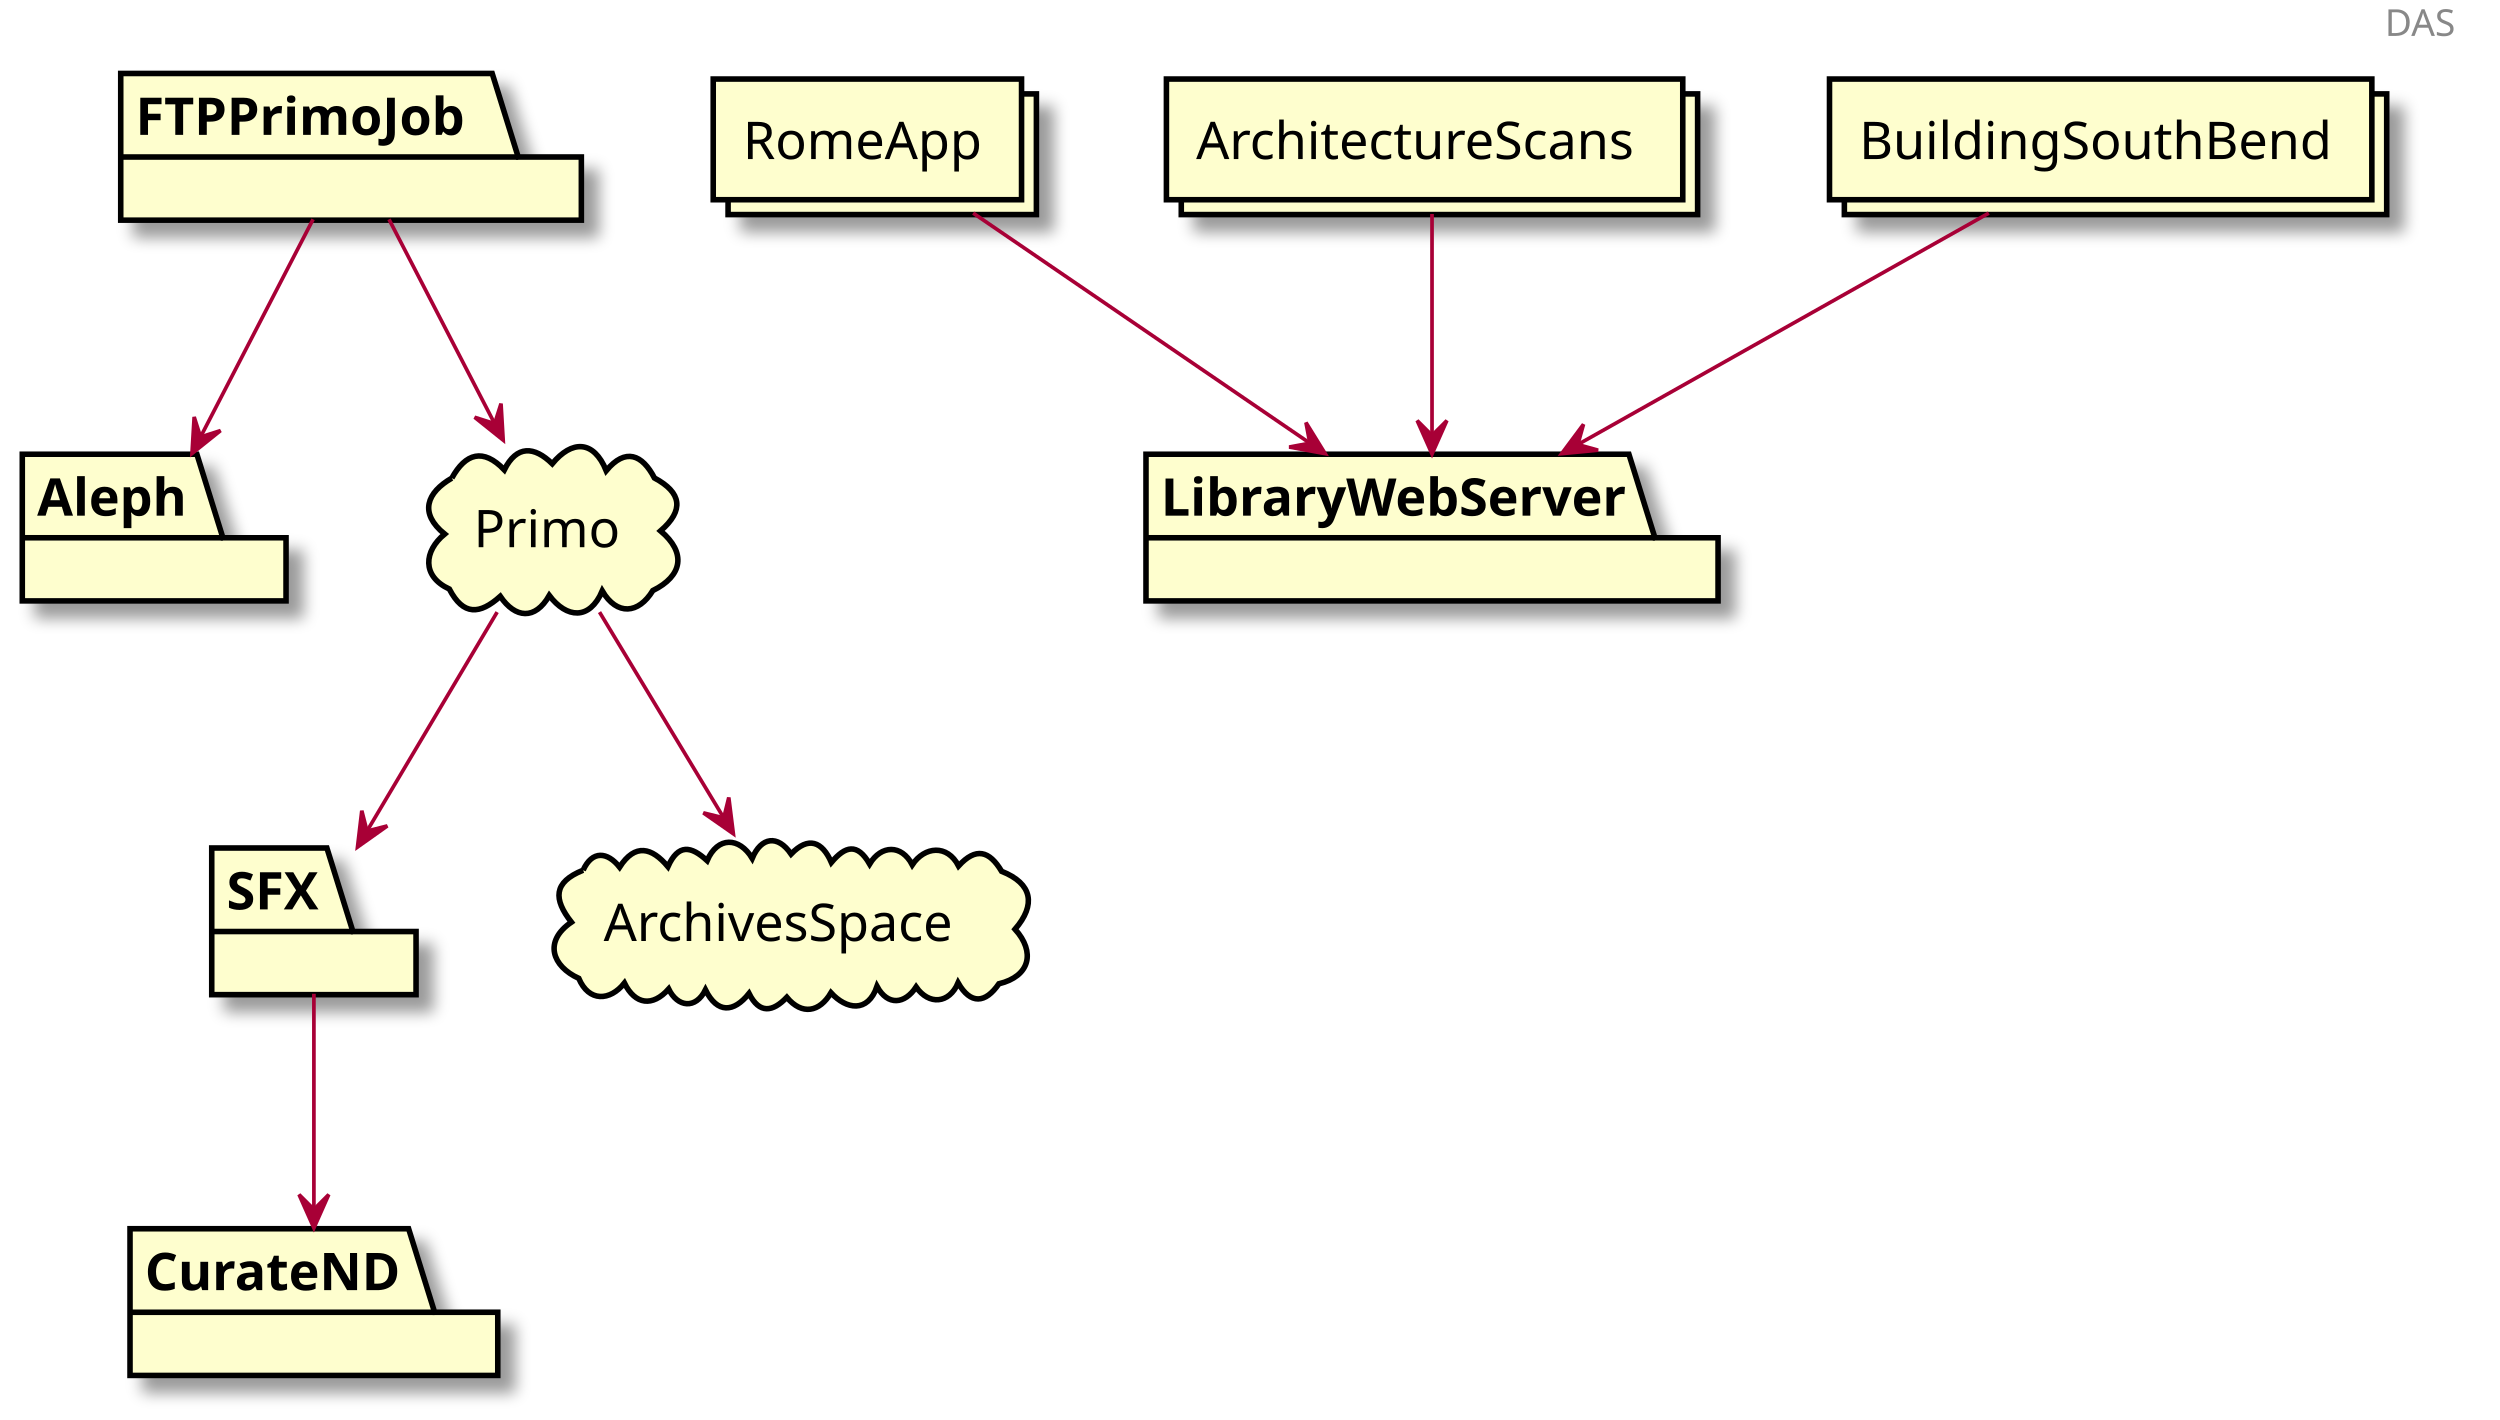
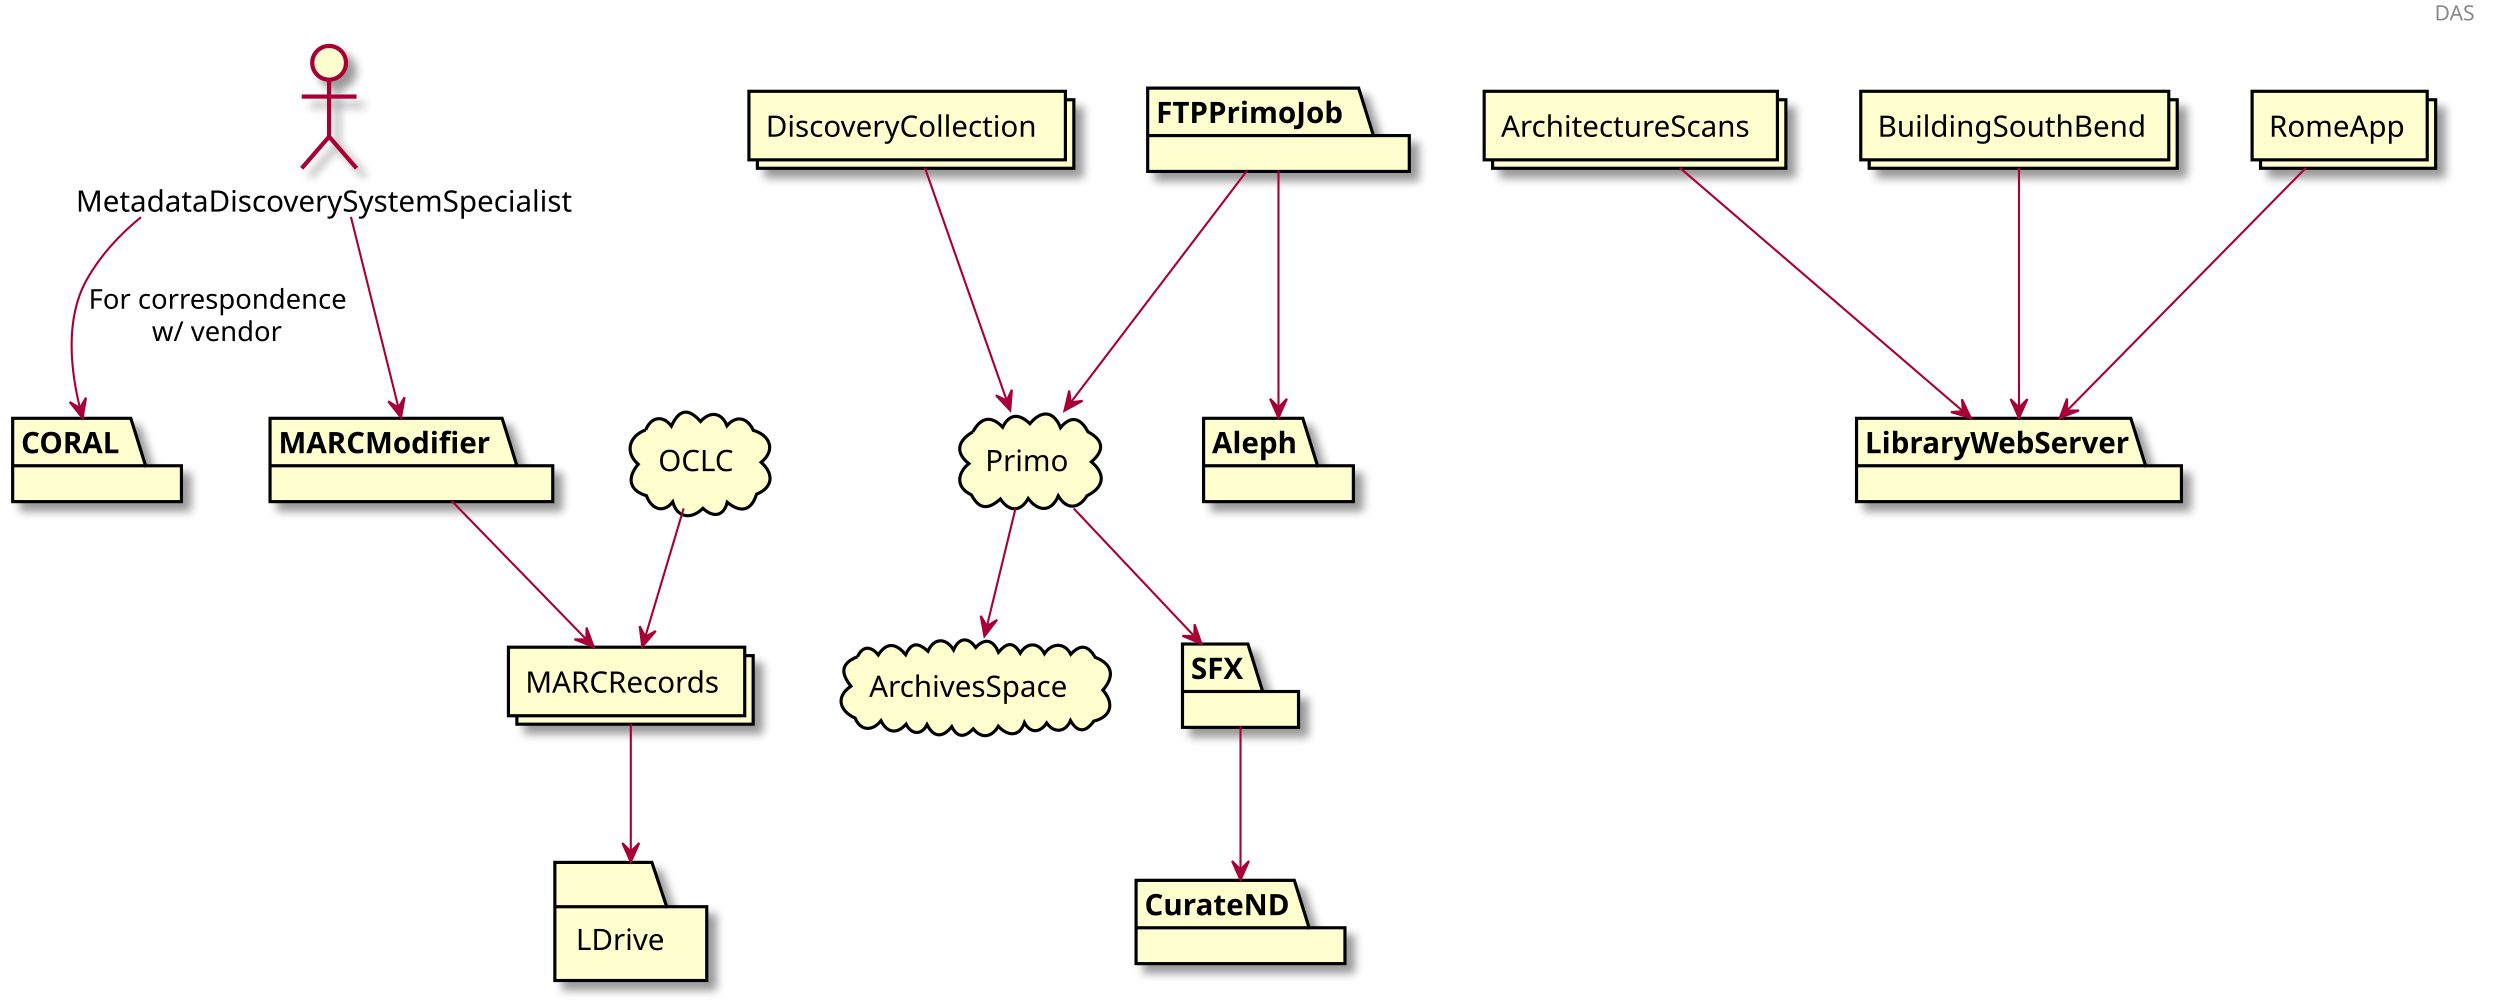
- <svg xmlns="http://www.w3.org/2000/svg" contentScriptType="application/ecmascript" contentStyleType="text/css" height="382px" preserveAspectRatio="none" style="width:673px;height:382px;" version="1.1" viewBox="0 0 673 382" width="673px" zoomAndPan="magnify">
+ <svg xmlns="http://www.w3.org/2000/svg" contentScriptType="application/ecmascript" contentStyleType="text/css" height="476px" preserveAspectRatio="none" style="width:1185px;height:476px;" version="1.1" viewBox="0 0 1185 476" width="1185px" zoomAndPan="magnify">
  <defs>
-     <filter height="300%" id="fcsahyzh7255n" width="300%" x="-1" y="-1">
+     <filter height="300%" id="fl95spt859rar" width="300%" x="-1" y="-1">
      <feGaussianBlur result="blurOut" stdDeviation="2.0" />
      <feColorMatrix in="blurOut" result="blurOut2" type="matrix" values="0 0 0 0 0 0 0 0 0 0 0 0 0 0 0 0 0 0 .4 0" />
      <feOffset dx="4.0" dy="4.0" in="blurOut2" result="blurOut3" />
      <feBlend in="SourceGraphic" in2="blurOut3" mode="normal" />
    </filter>
  </defs>
  <g>
-     <text fill="#888888" font-family="sans-serif" font-size="10" lengthAdjust="spacingAndGlyphs" textLength="19" x="642" y="9.668">DAS</text>
-     <polygon fill="#FEFECE" filter="url(#fcsahyzh7255n)" points="6,122.277,53,122.277,60,144.766,77,144.766,77,161.766,6,161.766,6,122.277" style="stroke: #000000; stroke-width: 1.5;" />
-     <line style="stroke: #000000; stroke-width: 1.5;" x1="6" x2="60" y1="144.766" y2="144.766" />
-     <text fill="#000000" font-family="sans-serif" font-size="14" font-weight="bold" lengthAdjust="spacingAndGlyphs" textLength="41" x="10" y="138.812">Aleph</text>
-     <polygon fill="#FEFECE" filter="url(#fcsahyzh7255n)" points="32.5,19.777,132.5,19.777,139.5,42.266,156.5,42.266,156.5,59.266,32.5,59.266,32.5,19.777" style="stroke: #000000; stroke-width: 1.5;" />
-     <line style="stroke: #000000; stroke-width: 1.5;" x1="32.5" x2="139.5" y1="42.266" y2="42.266" />
-     <text fill="#000000" font-family="sans-serif" font-size="14" font-weight="bold" lengthAdjust="spacingAndGlyphs" textLength="94" x="36.5" y="36.312">FTPPrimoJob</text>
-     <path d="M121.633,128.708 C125.334,121.995 130.065,120.532 135.761,126.482 C139.125,119.739 143.834,120.133 148.663,124.832 C153.948,118.456 159.795,118.383 163.198,126.695 C168.397,120.466 172.888,122.337 176.175,128.67 C183.553,132.629 184.228,137.358 177.828,142.917 C184.853,148.811 183.763,155.038 175.745,158.981 C171.877,165.298 166.104,165.806 162.13,159.093 C158.688,167.087 152.519,166.456 147.869,160.311 C144.038,167.004 138.719,166.485 134.671,160.538 C129.151,165.461 124.743,165.825 120.963,158.577 C113.469,155.102 114.114,148.358 119.7,143.767 C112.706,138.121 114.899,132.592 121.633,128.708 " fill="#FEFECE" style="stroke: #000000; stroke-width: 1.5;" />
-     <text fill="#000000" font-family="sans-serif" font-size="14" lengthAdjust="spacingAndGlyphs" textLength="40" x="127.5" y="147.312">Primo</text>
-     <polygon fill="#FEFECE" filter="url(#fcsahyzh7255n)" points="57,228.277,88,228.277,95,250.766,112,250.766,112,267.766,57,267.766,57,228.277" style="stroke: #000000; stroke-width: 1.5;" />
-     <line style="stroke: #000000; stroke-width: 1.5;" x1="57" x2="95" y1="250.766" y2="250.766" />
-     <text fill="#000000" font-family="sans-serif" font-size="14" font-weight="bold" lengthAdjust="spacingAndGlyphs" textLength="25" x="61" y="244.812">SFX</text>
-     <polygon fill="#FEFECE" filter="url(#fcsahyzh7255n)" points="35,330.777,110,330.777,117,353.266,134,353.266,134,370.266,35,370.266,35,330.777" style="stroke: #000000; stroke-width: 1.5;" />
-     <line style="stroke: #000000; stroke-width: 1.5;" x1="35" x2="117" y1="353.266" y2="353.266" />
-     <text fill="#000000" font-family="sans-serif" font-size="14" font-weight="bold" lengthAdjust="spacingAndGlyphs" textLength="69" x="39" y="347.312">CurateND</text>
-     <path d="M156.975,234.259 C159.441,228.842 163.523,229.294 166.795,233.431 C170.999,226.912 175.478,228.137 179.803,233.296 C182.617,227.099 185.982,227.694 190.355,231.68 C193.21,225.104 198.998,225.297 202.496,231.047 C204.914,225.315 209.344,224.624 212.965,229.903 C217.644,225.05 221.318,226.506 223.805,232.165 C227.559,227.737 230.762,226.817 234.103,232.581 C237.22,227.442 242.667,227.251 245.584,232.795 C248.911,227.839 254.989,227.217 258.047,233.103 C262.724,228.018 266.302,228.963 269.64,234.557 C277.994,237.869 278.916,243.586 273.25,250.145 C278.808,256.306 277.305,262.817 268.898,264.843 C265.244,270.138 261.322,270.489 257.919,264.597 C255.5,270.238 250.076,270.647 246.619,265.704 C243.571,270.323 239.004,270.877 236.096,265.555 C233.586,272.797 227.822,271.742 223.702,267.256 C220.627,272.47 215.925,273.407 211.808,268.479 C208.012,272.429 204.463,273.05 201.635,267.448 C197.482,272.626 193.111,272.892 189.91,266.483 C187.242,271.77 182.419,271.176 180.001,266.241 C175.654,271.11 171.004,270.519 168.095,264.647 C164.208,269.52 158.525,269.808 155.806,263.377 C148.661,260.116 146.234,253.449 153.814,248.249 C148.986,242.071 148.876,237.516 156.975,234.259 " fill="#FEFECE" style="stroke: #000000; stroke-width: 1.5;" />
-     <text fill="#000000" font-family="sans-serif" font-size="14" lengthAdjust="spacingAndGlyphs" textLength="98" x="162.5" y="253.312">ArchivesSpace</text>
-     <polygon fill="#FEFECE" filter="url(#fcsahyzh7255n)" points="308.5,122.277,438.5,122.277,445.5,144.766,462.5,144.766,462.5,161.766,308.5,161.766,308.5,122.277" style="stroke: #000000; stroke-width: 1.5;" />
-     <line style="stroke: #000000; stroke-width: 1.5;" x1="308.5" x2="445.5" y1="144.766" y2="144.766" />
-     <text fill="#000000" font-family="sans-serif" font-size="14" font-weight="bold" lengthAdjust="spacingAndGlyphs" textLength="124" x="312.5" y="138.812">LibraryWebServer</text>
-     <rect fill="#FEFECE" filter="url(#fcsahyzh7255n)" height="32.488" style="stroke: #000000; stroke-width: 1.5;" width="83" x="196" y="25.277" />
-     <rect fill="#FEFECE" height="32.488" style="stroke: #000000; stroke-width: 1.5;" width="83" x="192" y="21.277" />
-     <text fill="#000000" font-family="sans-serif" font-size="14" lengthAdjust="spacingAndGlyphs" textLength="67" x="200" y="42.812">RomeApp</text>
-     <rect fill="#FEFECE" filter="url(#fcsahyzh7255n)" height="32.488" style="stroke: #000000; stroke-width: 1.5;" width="139" x="318" y="25.277" />
-     <rect fill="#FEFECE" height="32.488" style="stroke: #000000; stroke-width: 1.5;" width="139" x="314" y="21.277" />
-     <text fill="#000000" font-family="sans-serif" font-size="14" lengthAdjust="spacingAndGlyphs" textLength="123" x="322" y="42.812">ArchitectureScans</text>
-     <rect fill="#FEFECE" filter="url(#fcsahyzh7255n)" height="32.488" style="stroke: #000000; stroke-width: 1.5;" width="146" x="496.5" y="25.277" />
-     <rect fill="#FEFECE" height="32.488" style="stroke: #000000; stroke-width: 1.5;" width="146" x="492.5" y="21.277" />
-     <text fill="#000000" font-family="sans-serif" font-size="14" lengthAdjust="spacingAndGlyphs" textLength="130" x="500.5" y="42.812">BuildingSouthBend</text>
-     <path d="M84.281,59.04 C75.703,75.631 63.407,99.409 54.198,117.22 " fill="none" id="FTPPrimoJob-&gt;Aleph" style="stroke: #A80036; stroke-width: 1.0;" />
-     <polygon fill="#A80036" points="51.688,122.075,59.374,115.918,53.984,117.634,52.268,112.243,51.688,122.075" style="stroke: #A80036; stroke-width: 1.0;" />
-     <path d="M104.719,59.04 C112.748,74.567 124.031,96.39 132.995,113.725 " fill="none" id="FTPPrimoJob-&gt;Primo" style="stroke: #A80036; stroke-width: 1.0;" />
-     <polygon fill="#A80036" points="135.457,118.486,134.876,108.655,133.16,114.045,127.77,112.329,135.457,118.486" style="stroke: #A80036; stroke-width: 1.0;" />
-     <path d="M133.83,164.778 C123.488,182.179 109.322,206.013 98.823,223.678 " fill="none" id="Primo-&gt;SFX" style="stroke: #A80036; stroke-width: 1.0;" />
-     <polygon fill="#A80036" points="96.238,228.028,104.275,222.335,98.793,223.73,97.398,218.248,96.238,228.028" style="stroke: #A80036; stroke-width: 1.0;" />
-     <path d="M161.387,164.778 C171.132,180.918 184.219,202.594 194.576,219.746 " fill="none" id="Primo-&gt;ArchivesSpace" style="stroke: #A80036; stroke-width: 1.0;" />
-     <polygon fill="#A80036" points="197.419,224.456,196.191,214.684,194.835,220.175,189.343,218.819,197.419,224.456" style="stroke: #A80036; stroke-width: 1.0;" />
-     <path d="M84.5,267.54 C84.5,283.989 84.5,307.503 84.5,325.262 " fill="none" id="SFX-&gt;CurateND" style="stroke: #A80036; stroke-width: 1.0;" />
-     <polygon fill="#A80036" points="84.5,330.575,88.5,321.575,84.5,325.575,80.5,321.575,84.5,330.575" style="stroke: #A80036; stroke-width: 1.0;" />
-     <path d="M261.972,57.366 C287.199,74.605 325.265,100.617 352.468,119.205 " fill="none" id="RomeApp-&gt;LibraryWebServer" style="stroke: #A80036; stroke-width: 1.0;" />
-     <polygon fill="#A80036" points="356.737,122.122,351.563,113.742,352.608,119.301,347.049,120.347,356.737,122.122" style="stroke: #A80036; stroke-width: 1.0;" />
-     <path d="M385.5,57.602 C385.5,74.093 385.5,98.47 385.5,116.752 " fill="none" id="ArchitectureScans-&gt;LibraryWebServer" style="stroke: #A80036; stroke-width: 1.0;" />
-     <polygon fill="#A80036" points="385.5,122.215,389.5,113.215,385.5,117.215,381.5,113.215,385.5,122.215" style="stroke: #A80036; stroke-width: 1.0;" />
-     <path d="M535.381,57.366 C504.519,74.747 457.824,101.045 424.767,119.663 " fill="none" id="BuildingSouthBend-&gt;LibraryWebServer" style="stroke: #A80036; stroke-width: 1.0;" />
-     <polygon fill="#A80036" points="420.4,122.122,430.204,121.191,424.756,119.669,426.279,114.221,420.4,122.122" style="stroke: #A80036; stroke-width: 1.0;" />
+     <text fill="#888888" font-family="sans-serif" font-size="10" lengthAdjust="spacingAndGlyphs" textLength="19" x="1154" y="9.668">DAS</text>
+     <ellipse cx="156" cy="29.777" fill="#FEFECE" filter="url(#fl95spt859rar)" rx="8" ry="8" style="stroke: #A80036; stroke-width: 2.0;" />
+     <path d="M156,37.777 L156,64.777 M143,45.777 L169,45.777 M156,64.777 L143,79.777 M156,64.777 L169,79.777 " fill="none" filter="url(#fl95spt859rar)" style="stroke: #A80036; stroke-width: 2.0;" />
+     <text fill="#000000" font-family="sans-serif" font-size="14" lengthAdjust="spacingAndGlyphs" textLength="240" x="36" y="100.312">MetadataDiscoverySystemSpecialist</text>
+     <path d="M406.475,311.259 C408.942,305.842 413.023,306.294 416.295,310.431 C420.498,303.912 424.978,305.137 429.303,310.296 C432.117,304.099 435.482,304.694 439.855,308.68 C442.71,302.104 448.498,302.297 451.996,308.047 C454.414,302.315 458.844,301.624 462.465,306.903 C467.144,302.05 470.818,303.506 473.305,309.165 C477.059,304.737 480.262,303.817 483.603,309.581 C486.719,304.442 492.167,304.251 495.084,309.795 C498.411,304.839 504.489,304.217 507.547,310.103 C512.224,305.018 515.802,305.963 519.14,311.557 C527.494,314.869 528.416,320.586 522.75,327.145 C528.308,333.306 526.805,339.817 518.398,341.843 C514.744,347.138 510.822,347.489 507.419,341.597 C505,347.238 499.575,347.647 496.12,342.704 C493.071,347.323 488.504,347.877 485.596,342.555 C483.086,349.797 477.322,348.742 473.202,344.256 C470.127,349.47 465.425,350.407 461.308,345.479 C457.512,349.429 453.963,350.05 451.135,344.448 C446.981,349.626 442.611,349.892 439.41,343.483 C436.742,348.77 431.919,348.176 429.501,343.241 C425.154,348.11 420.504,347.519 417.595,341.647 C413.708,346.52 408.025,346.808 405.306,340.377 C398.161,337.116 395.735,330.449 403.313,325.249 C398.486,319.071 398.376,314.516 406.475,311.259 " fill="#FEFECE" style="stroke: #000000; stroke-width: 1.5;" />
+     <text fill="#000000" font-family="sans-serif" font-size="14" lengthAdjust="spacingAndGlyphs" textLength="98" x="412" y="330.312">ArchivesSpace</text>
+     <path d="M306.095,203.78 C308.456,197.681 314.164,196.482 318.234,201.993 C321.876,194.098 326.116,193.083 332.08,199.791 C336.393,194.77 342.115,195.354 344.592,201.794 C349.156,196.445 354.458,198.169 357.061,203.984 C364.821,206.205 367.997,213.226 360.801,219.138 C366.808,224.478 366.63,230.95 358.605,234.25 C356.048,242.398 350.928,243.162 344.713,238.095 C342.901,245.149 337.796,245.243 333.171,240.96 C328.094,246.091 321.122,245.956 318.874,237.894 C314.073,243.968 308.449,240.766 306.431,234.975 C297.884,232.42 297.259,226.234 302.505,220.05 C295.819,214.14 298.407,206.518 306.095,203.78 " fill="#FEFECE" style="stroke: #000000; stroke-width: 1.5;" />
+     <text fill="#000000" font-family="sans-serif" font-size="14" lengthAdjust="spacingAndGlyphs" textLength="38" x="312" y="223.312">OCLC</text>
+     <path d="M461.133,204.708 C464.834,197.995 469.565,196.532 475.26,202.482 C478.625,195.739 483.334,196.133 488.163,200.832 C493.448,194.456 499.295,194.383 502.698,202.695 C507.897,196.466 512.388,198.337 515.675,204.67 C523.053,208.629 523.728,213.358 517.328,218.917 C524.353,224.811 523.264,231.038 515.245,234.981 C511.377,241.298 505.604,241.806 501.63,235.093 C498.188,243.087 492.019,242.456 487.369,236.311 C483.538,243.004 478.219,242.485 474.171,236.538 C468.651,241.461 464.243,241.825 460.464,234.577 C452.969,231.102 453.614,224.358 459.2,219.767 C452.206,214.121 454.399,208.592 461.133,204.708 " fill="#FEFECE" style="stroke: #000000; stroke-width: 1.5;" />
+     <text fill="#000000" font-family="sans-serif" font-size="14" lengthAdjust="spacingAndGlyphs" textLength="40" x="467" y="223.312">Primo</text>
+     <rect fill="#FEFECE" filter="url(#fl95spt859rar)" height="32.488" style="stroke: #000000; stroke-width: 1.5;" width="139" x="707.5" y="47.277" />
+     <rect fill="#FEFECE" height="32.488" style="stroke: #000000; stroke-width: 1.5;" width="139" x="703.5" y="43.277" />
+     <text fill="#000000" font-family="sans-serif" font-size="14" lengthAdjust="spacingAndGlyphs" textLength="123" x="711.5" y="64.812">ArchitectureScans</text>
+     <rect fill="#FEFECE" filter="url(#fl95spt859rar)" height="32.488" style="stroke: #000000; stroke-width: 1.5;" width="146" x="886" y="47.277" />
+     <rect fill="#FEFECE" height="32.488" style="stroke: #000000; stroke-width: 1.5;" width="146" x="882" y="43.277" />
+     <text fill="#000000" font-family="sans-serif" font-size="14" lengthAdjust="spacingAndGlyphs" textLength="130" x="890" y="64.812">BuildingSouthBend</text>
+     <rect fill="#FEFECE" filter="url(#fl95spt859rar)" height="32.488" style="stroke: #000000; stroke-width: 1.5;" width="150" x="359" y="47.277" />
+     <rect fill="#FEFECE" height="32.488" style="stroke: #000000; stroke-width: 1.5;" width="150" x="355" y="43.277" />
+     <text fill="#000000" font-family="sans-serif" font-size="14" lengthAdjust="spacingAndGlyphs" textLength="134" x="363" y="64.812">DiscoveryCollection</text>
+     <rect fill="#FEFECE" filter="url(#fl95spt859rar)" height="32.488" style="stroke: #000000; stroke-width: 1.5;" width="112" x="245" y="310.777" />
+     <rect fill="#FEFECE" height="32.488" style="stroke: #000000; stroke-width: 1.5;" width="112" x="241" y="306.777" />
+     <text fill="#000000" font-family="sans-serif" font-size="14" lengthAdjust="spacingAndGlyphs" textLength="96" x="249" y="328.312">MARCRecords</text>
+     <rect fill="#FEFECE" filter="url(#fl95spt859rar)" height="32.488" style="stroke: #000000; stroke-width: 1.5;" width="83" x="1071.5" y="47.277" />
+     <rect fill="#FEFECE" height="32.488" style="stroke: #000000; stroke-width: 1.5;" width="83" x="1067.5" y="43.277" />
+     <text fill="#000000" font-family="sans-serif" font-size="14" lengthAdjust="spacingAndGlyphs" textLength="67" x="1075.5" y="64.812">RomeApp</text>
+     <polygon fill="#FEFECE" filter="url(#fl95spt859rar)" points="263,408.777,309,408.777,316,429.777,335,429.777,335,464.754,263,464.754,263,408.777" style="stroke: #000000; stroke-width: 1.5;" />
+     <line style="stroke: #000000; stroke-width: 1.5;" x1="263" x2="316" y1="429.777" y2="429.777" />
+     <text fill="#000000" font-family="sans-serif" font-size="14" lengthAdjust="spacingAndGlyphs" textLength="42" x="273" y="450.312">LDrive</text>
+     <polygon fill="#FEFECE" filter="url(#fl95spt859rar)" points="570.5,198.277,617.5,198.277,624.5,220.766,641.5,220.766,641.5,237.766,570.5,237.766,570.5,198.277" style="stroke: #000000; stroke-width: 1.5;" />
+     <line style="stroke: #000000; stroke-width: 1.5;" x1="570.5" x2="624.5" y1="220.766" y2="220.766" />
+     <text fill="#000000" font-family="sans-serif" font-size="14" font-weight="bold" lengthAdjust="spacingAndGlyphs" textLength="41" x="574.5" y="214.812">Aleph</text>
+     <polygon fill="#FEFECE" filter="url(#fl95spt859rar)" points="6,198.277,62,198.277,69,220.766,86,220.766,86,237.766,6,237.766,6,198.277" style="stroke: #000000; stroke-width: 1.5;" />
+     <line style="stroke: #000000; stroke-width: 1.5;" x1="6" x2="69" y1="220.766" y2="220.766" />
+     <text fill="#000000" font-family="sans-serif" font-size="14" font-weight="bold" lengthAdjust="spacingAndGlyphs" textLength="50" x="10" y="214.812">CORAL</text>
+     <polygon fill="#FEFECE" filter="url(#fl95spt859rar)" points="538.5,417.277,613.5,417.277,620.5,439.766,637.5,439.766,637.5,456.766,538.5,456.766,538.5,417.277" style="stroke: #000000; stroke-width: 1.5;" />
+     <line style="stroke: #000000; stroke-width: 1.5;" x1="538.5" x2="620.5" y1="439.766" y2="439.766" />
+     <text fill="#000000" font-family="sans-serif" font-size="14" font-weight="bold" lengthAdjust="spacingAndGlyphs" textLength="69" x="542.5" y="433.812">CurateND</text>
+     <polygon fill="#FEFECE" filter="url(#fl95spt859rar)" points="544,41.777,644,41.777,651,64.266,668,64.266,668,81.266,544,81.266,544,41.777" style="stroke: #000000; stroke-width: 1.5;" />
+     <line style="stroke: #000000; stroke-width: 1.5;" x1="544" x2="651" y1="64.266" y2="64.266" />
+     <text fill="#000000" font-family="sans-serif" font-size="14" font-weight="bold" lengthAdjust="spacingAndGlyphs" textLength="94" x="548" y="58.312">FTPPrimoJob</text>
+     <polygon fill="#FEFECE" filter="url(#fl95spt859rar)" points="880,198.277,1010,198.277,1017,220.766,1034,220.766,1034,237.766,880,237.766,880,198.277" style="stroke: #000000; stroke-width: 1.5;" />
+     <line style="stroke: #000000; stroke-width: 1.5;" x1="880" x2="1017" y1="220.766" y2="220.766" />
+     <text fill="#000000" font-family="sans-serif" font-size="14" font-weight="bold" lengthAdjust="spacingAndGlyphs" textLength="124" x="884" y="214.812">LibraryWebServer</text>
+     <polygon fill="#FEFECE" filter="url(#fl95spt859rar)" points="128,198.277,238,198.277,245,220.766,262,220.766,262,237.766,128,237.766,128,198.277" style="stroke: #000000; stroke-width: 1.5;" />
+     <line style="stroke: #000000; stroke-width: 1.5;" x1="128" x2="245" y1="220.766" y2="220.766" />
+     <text fill="#000000" font-family="sans-serif" font-size="14" font-weight="bold" lengthAdjust="spacingAndGlyphs" textLength="104" x="132" y="214.812">MARCModifier</text>
+     <polygon fill="#FEFECE" filter="url(#fl95spt859rar)" points="560.5,305.277,591.5,305.277,598.5,327.766,615.5,327.766,615.5,344.766,560.5,344.766,560.5,305.277" style="stroke: #000000; stroke-width: 1.5;" />
+     <line style="stroke: #000000; stroke-width: 1.5;" x1="560.5" x2="598.5" y1="327.766" y2="327.766" />
+     <text fill="#000000" font-family="sans-serif" font-size="14" font-weight="bold" lengthAdjust="spacingAndGlyphs" textLength="25" x="564.5" y="321.812">SFX</text>
+     <path d="M796.234,79.536 C829.528,108.165 893.959,163.569 930.33,194.844 " fill="none" id="ArchitectureScans-&gt;LibraryWebServer" style="stroke: #A80036; stroke-width: 1.0;" />
+     <polygon fill="#A80036" points="934.191,198.164,929.975,189.263,930.4,194.904,924.759,195.329,934.191,198.164" style="stroke: #A80036; stroke-width: 1.0;" />
+     <path d="M957,79.536 C957,107.586 957,161.337 957,192.916 " fill="none" id="BuildingSouthBend-&gt;LibraryWebServer" style="stroke: #A80036; stroke-width: 1.0;" />
+     <polygon fill="#A80036" points="957,198.164,961,189.164,957,193.164,953,189.164,957,198.164" style="stroke: #A80036; stroke-width: 1.0;" />
+     <path d="M166.349,102.805 C173.512,131.549 182.805,168.843 188.835,193.037 " fill="none" id="MetadataDiscoverySystemSpecialist-&gt;MARCModifier" style="stroke: #A80036; stroke-width: 1.0;" />
+     <polygon fill="#A80036" points="190.07,197.994,191.775,188.294,188.861,193.142,184.012,190.228,190.07,197.994" style="stroke: #A80036; stroke-width: 1.0;" />
+     <path d="M66.812,102.939 C56.496,111.376 47.396,121.27 41,132.777 C30.76,151.202 33.479,175.473 37.897,193.361 " fill="none" id="MetadataDiscoverySystemSpecialist-&gt;CORAL" style="stroke: #A80036; stroke-width: 1.0;" />
+     <polygon fill="#A80036" points="39.179,198.227,40.754,188.505,37.905,193.392,33.018,190.543,39.179,198.227" style="stroke: #A80036; stroke-width: 1.0;" />
+     <text fill="#000000" font-family="sans-serif" font-size="13" lengthAdjust="spacingAndGlyphs" textLength="124" x="42" y="146.346">For correspondence</text>
+     <text fill="#000000" font-family="sans-serif" font-size="13" lengthAdjust="spacingAndGlyphs" textLength="64" x="72" y="161.656">w/ vendor</text>
+     <path d="M438.417,79.536 C447.939,106.63 465.888,157.704 477.102,189.613 " fill="none" id="DiscoveryCollection-&gt;Primo" style="stroke: #A80036; stroke-width: 1.0;" />
+     <polygon fill="#A80036" points="478.841,194.563,479.631,184.746,477.184,189.846,472.084,187.398,478.841,194.563" style="stroke: #A80036; stroke-width: 1.0;" />
+     <path d="M606,80.782 C606,109.131 606,161.724 606,192.85 " fill="none" id="FTPPrimoJob-&gt;Aleph" style="stroke: #A80036; stroke-width: 1.0;" />
+     <polygon fill="#A80036" points="606,198.027,610,189.027,606,193.027,602,189.027,606,198.027" style="stroke: #A80036; stroke-width: 1.0;" />
+     <path d="M591.169,80.782 C570.121,108.463 531.496,159.259 507.654,190.614 " fill="none" id="FTPPrimoJob-&gt;Primo" style="stroke: #A80036; stroke-width: 1.0;" />
+     <polygon fill="#A80036" points="504.535,194.716,513.167,189.973,507.562,190.736,506.799,185.131,504.535,194.716" style="stroke: #A80036; stroke-width: 1.0;" />
+     <path d="M214.075,237.403 C232.107,255.955 259.112,283.739 277.808,302.974 " fill="none" id="MARCModifier-&gt;MARCRecords" style="stroke: #A80036; stroke-width: 1.0;" />
+     <polygon fill="#A80036" points="281.431,306.702,278.027,297.46,277.947,303.116,272.29,303.036,281.431,306.702" style="stroke: #A80036; stroke-width: 1.0;" />
+     <path d="M299,343.272 C299,359.584 299,383.753 299,403.432 " fill="none" id="MARCRecords-&gt;LDrive" style="stroke: #A80036; stroke-width: 1.0;" />
+     <polygon fill="#A80036" points="299,408.592,303,399.592,299,403.592,295,399.592,299,408.592" style="stroke: #A80036; stroke-width: 1.0;" />
+     <path d="M324.057,240.995 C318.68,258.973 311.269,283.754 305.902,301.697 " fill="none" id="OCLC-&gt;MARCRecords" style="stroke: #A80036; stroke-width: 1.0;" />
+     <polygon fill="#A80036" points="304.447,306.566,310.858,299.089,305.879,301.775,303.193,296.797,304.447,306.566" style="stroke: #A80036; stroke-width: 1.0;" />
+     <path d="M481.358,240.995 C477.406,257.26 472.101,279.092 467.897,296.393 " fill="none" id="Primo-&gt;ArchivesSpace" style="stroke: #A80036; stroke-width: 1.0;" />
+     <polygon fill="#A80036" points="466.631,301.605,472.643,293.804,467.811,296.747,464.869,291.915,466.631,301.605" style="stroke: #A80036; stroke-width: 1.0;" />
+     <path d="M508.916,240.995 C525.744,258.823 548.888,283.341 565.789,301.247 " fill="none" id="Primo-&gt;SFX" style="stroke: #A80036; stroke-width: 1.0;" />
+     <polygon fill="#A80036" points="569.512,305.191,566.243,295.9,566.08,301.555,560.425,301.392,569.512,305.191" style="stroke: #A80036; stroke-width: 1.0;" />
+     <path d="M1093.033,79.536 C1064.975,108.049 1010.783,163.121 979.942,194.463 " fill="none" id="RomeApp-&gt;LibraryWebServer" style="stroke: #A80036; stroke-width: 1.0;" />
+     <polygon fill="#A80036" points="976.3,198.164,985.463,194.555,979.807,194.601,979.761,188.944,976.3,198.164" style="stroke: #A80036; stroke-width: 1.0;" />
+     <path d="M588,344.286 C588,363.122 588,391.712 588,412.116 " fill="none" id="SFX-&gt;CurateND" style="stroke: #A80036; stroke-width: 1.0;" />
+     <polygon fill="#A80036" points="588,417.116,592,408.116,588,412.116,584,408.116,588,417.116" style="stroke: #A80036; stroke-width: 1.0;" />
  </g>
</svg>
